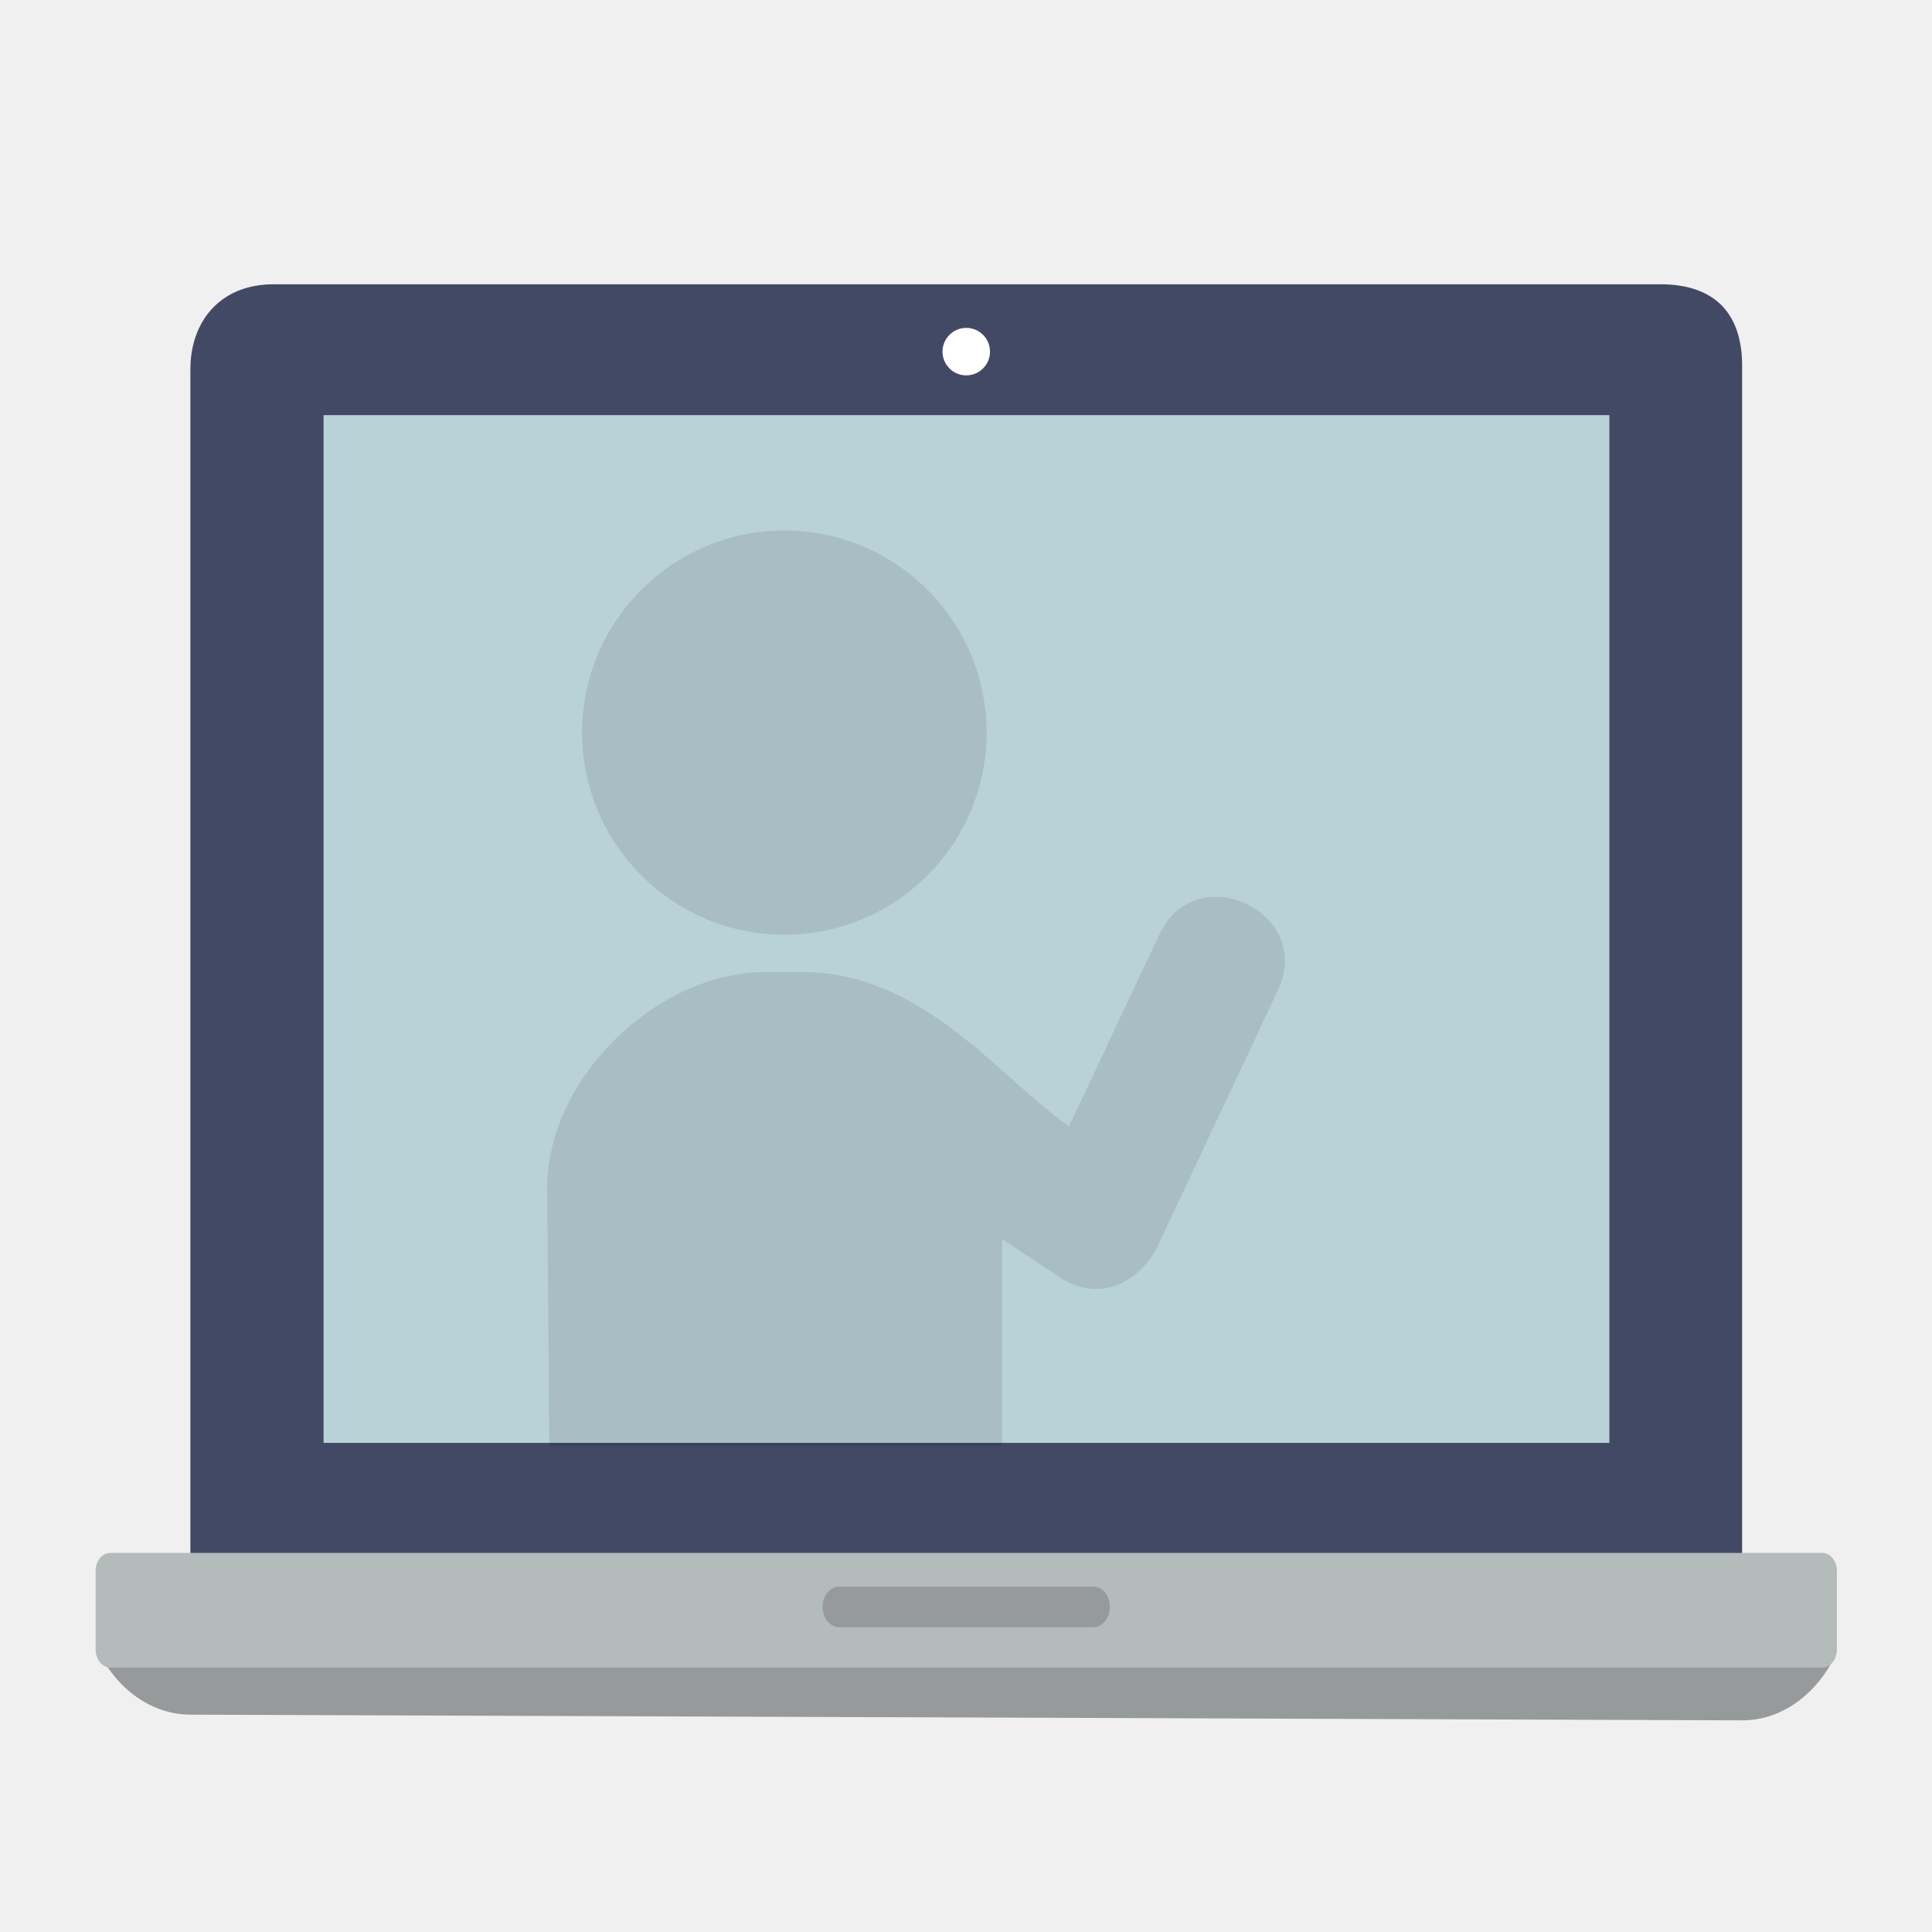
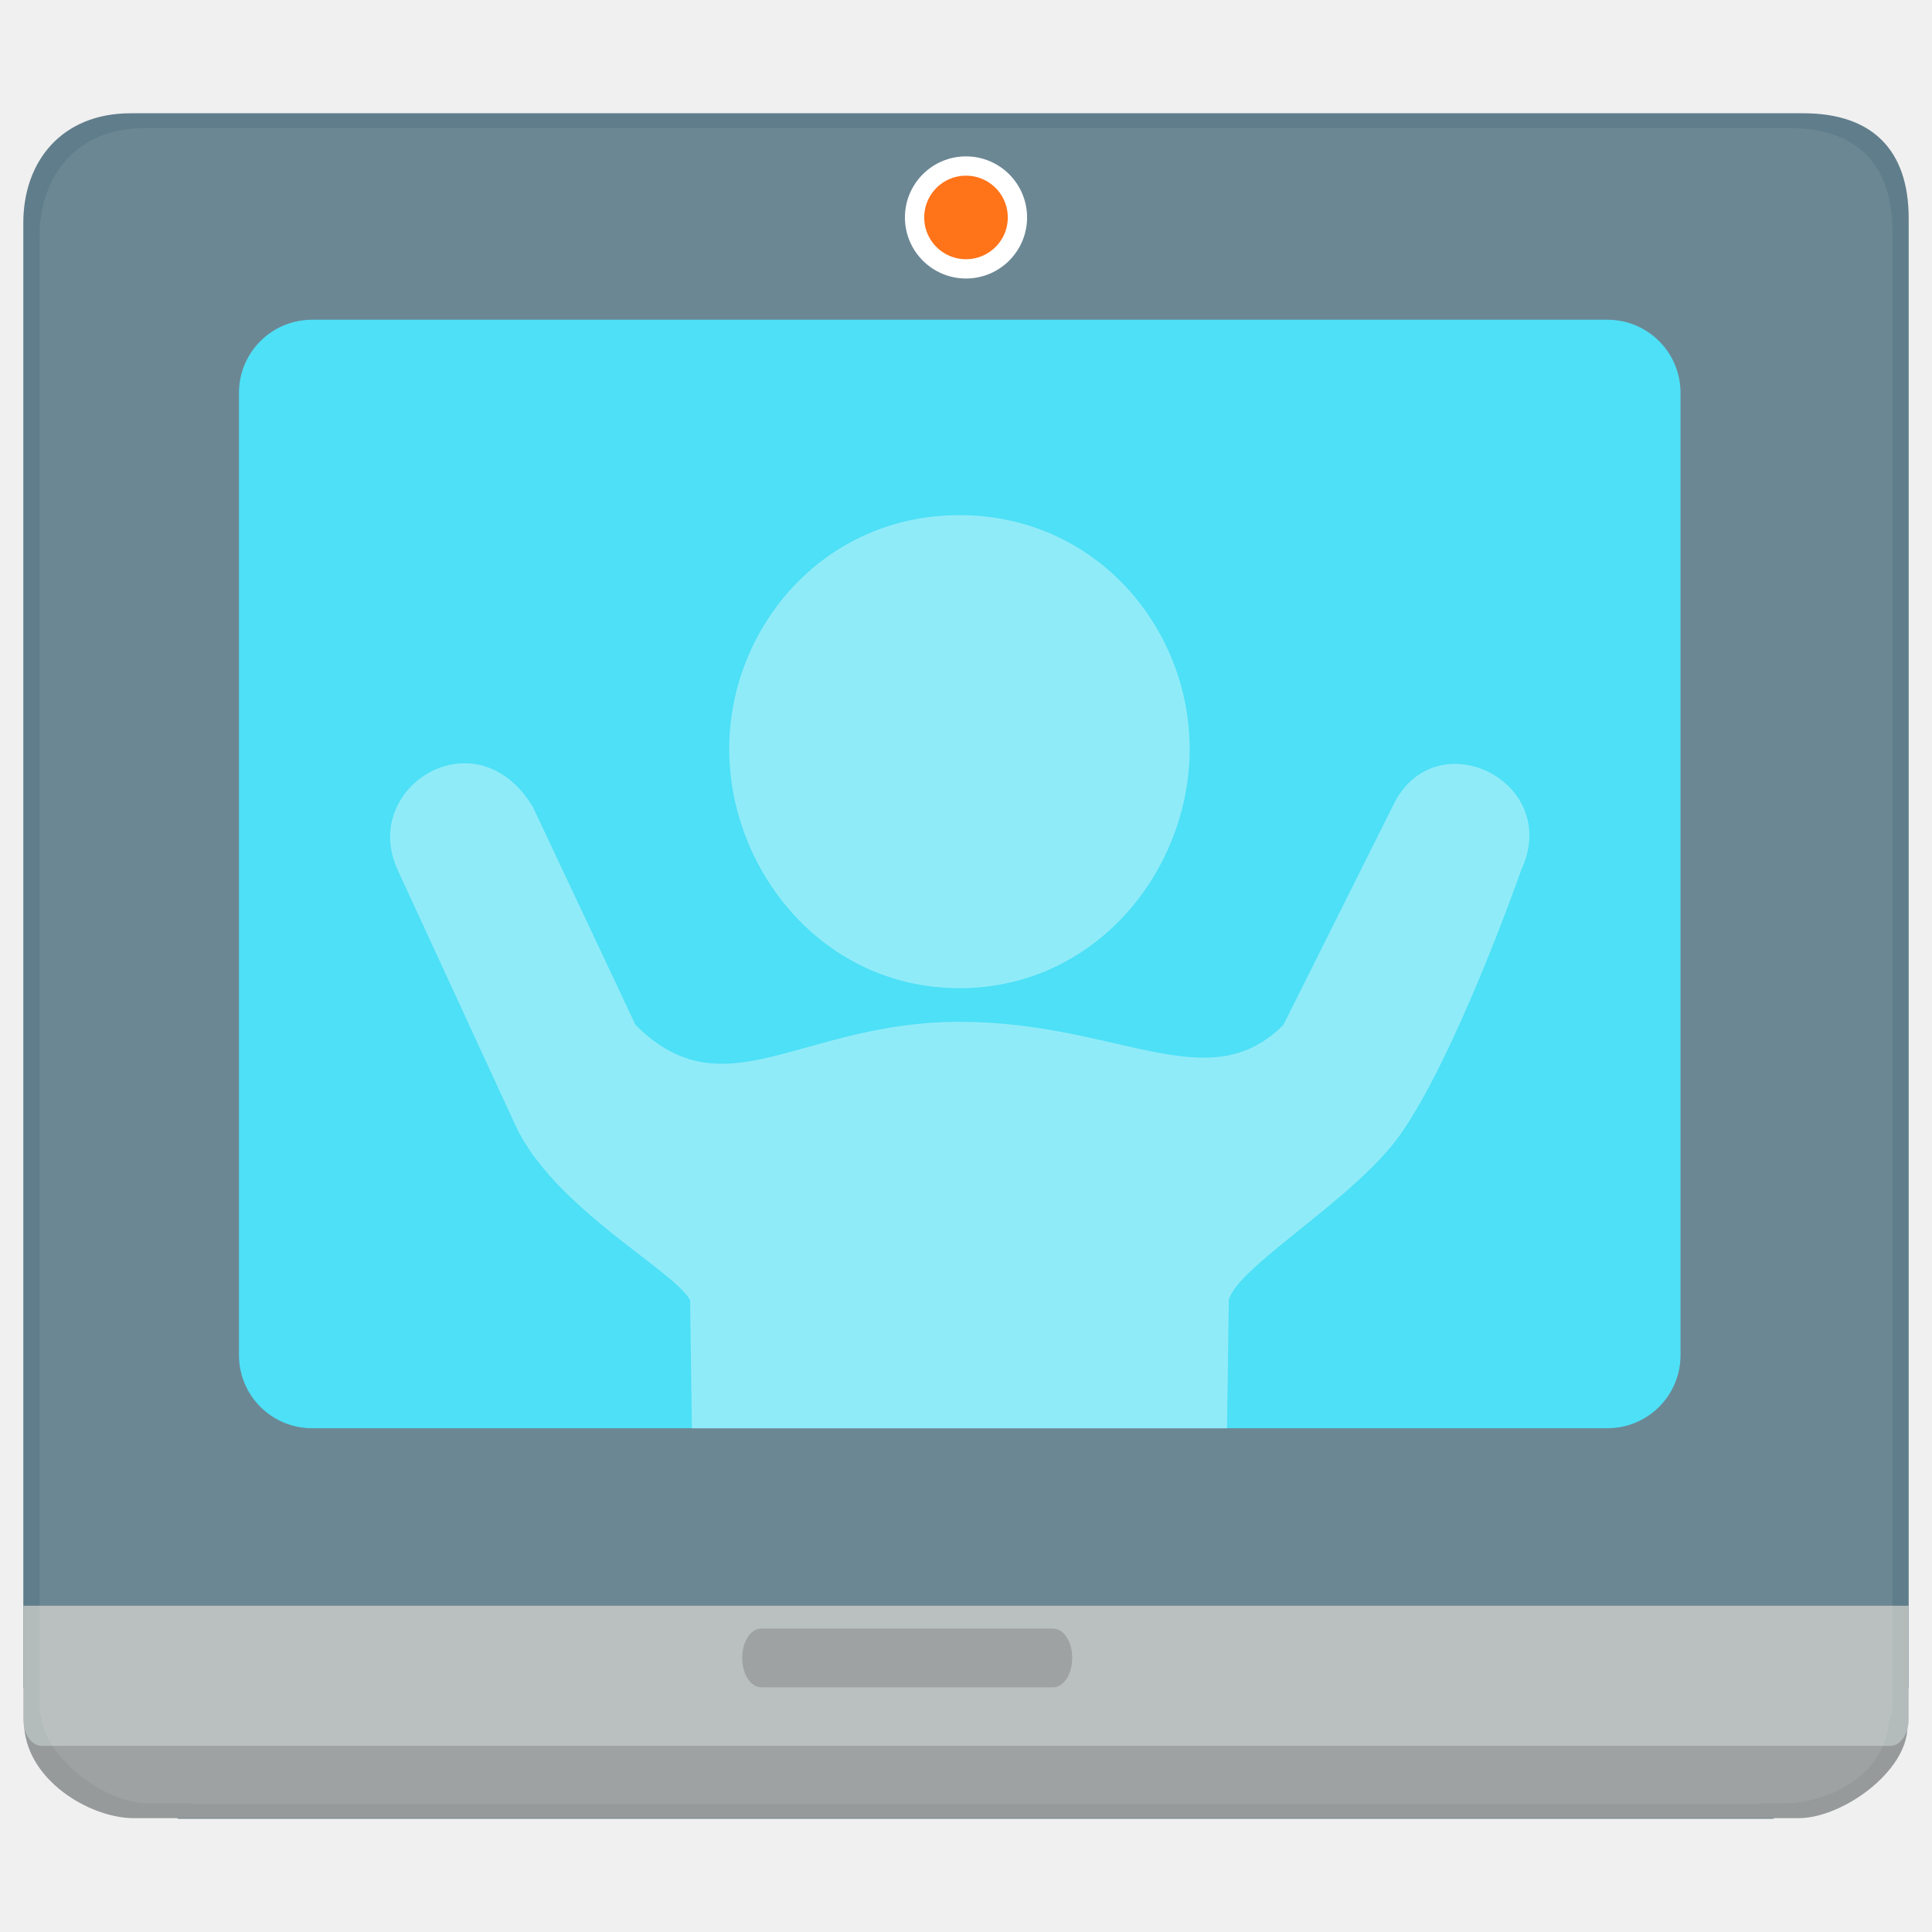
<svg xmlns="http://www.w3.org/2000/svg" width="1024" height="1024" viewBox="0 0 270.933 270.933" version="1.1" id="svg8">
  <defs id="defs2">
    <style id="style977" type="text/css">
   
    .fil0 {fill:black}
   
  </style>
  </defs>
-   <g id="layer1">
-     <path id="path99" style="fill:#424964;fill-opacity:1;fill-rule:nonzero;stroke:none;stroke-width:0.039" d="M 244.306,218.209 H 26.7 V 51.769 c 0,-6.611 4.107,-11.903 11.668,-11.903 H 232.849 c 7.564,0 11.457,4.044 11.457,11.41 V 218.209" />
-     <path id="path101" style="fill:#b9d2d8;fill-opacity:1;fill-rule:nonzero;stroke:none;stroke-width:0.035" d="M 225.689,202.34 H 45.375 V 58.215 H 225.689 V 202.34" />
-     <path id="path103" style="fill:#969a9a;fill-opacity:1;fill-rule:nonzero;stroke:none;stroke-width:0.039" d="M 244.287,241.254 26.678,240.453 c -5.296,-0.018 -10.202,-3.422 -12.947,-8.983 l 243.544,0.892 -3.4e-4,4.3e-4 c -2.77,5.541 -7.692,8.911 -12.988,8.892" />
-     <path id="path105" style="fill:#b4bbbb;fill-opacity:1;fill-rule:nonzero;stroke:none;stroke-width:0.039" d="M 255.543,233.851 H 15.463 c -1.132,0 -2.049,-1.126 -2.049,-2.516 v -11.05 c 0,-1.39 0.917,-2.516 2.049,-2.516 H 255.543 c 1.132,0 2.049,1.126 2.049,2.516 v 11.05 c 0,1.39 -0.917,2.516 -2.049,2.516" />
-     <path id="path107" style="fill:#969a9a;fill-opacity:1;fill-rule:nonzero;stroke:none;stroke-width:0.039" d="m 153.326,228.185 h -35.647 c -1.28,0 -2.317,-1.274 -2.317,-2.845 0,-1.571 1.037,-2.844 2.317,-2.844 h 35.647 c 1.28,0 2.317,1.274 2.317,2.844 0,1.571 -1.037,2.845 -2.317,2.845" />
-     <path class="fil0" d="m 110,74.388 c 15.65,0 28.358,12.708 28.358,28.338 0,15.678 -12.708,28.358 -28.358,28.358 -15.658,0 -28.367,-12.68 -28.367,-28.358 0,-15.63 12.708,-28.338 28.367,-28.338 z m 39.924,83.536 12.657,-26.882 c 5.083,-10.915 21.759,-3.199 16.647,7.791 l -16.958,36.081 c -2.764,5.223 -8.302,7.719 -13.625,4.235 l -8.111,-5.372 v 29.041 H 77.031 L 76.74,166.744 C 76.615,151.378 91.994,136.317 107.362,136.317 h 5.275 c 16.941,0 27.985,15.32 37.289,21.607 z" id="path981" style="clip-rule:evenodd;opacity:0.094;fill-rule:evenodd;stroke-width:0.286;image-rendering:optimizeQuality;shape-rendering:geometricPrecision;text-rendering:geometricPrecision" />
-     <path id="path49" style="fill:#ffffff;fill-opacity:1;fill-rule:nonzero;stroke:none;stroke-width:0.006" d="m 132.172,49.31 c 0,1.84 1.491,3.331 3.331,3.331 1.839,0 3.331,-1.491 3.331,-3.331 0,-1.839 -1.492,-3.33 -3.331,-3.33 -1.84,0 -3.331,1.491 -3.331,3.33" />
+   <g style="display:inline" id="layer1">
    <rect style="opacity:0;fill:#000000;fill-opacity:1;stroke-width:0.379" id="rect1036" width="270.933" height="270.933" x="0" y="0" ry="3.255" />
+     <path id="path99" style="fill:#607d8b;fill-opacity:1;fill-rule:nonzero;stroke:none;stroke-width:0.05" d="M 248.667,255.049 H 24.967 c 0,0 -20.888,-15.483 -21.697,-18.502 V 31.248 c 0,-8.534 5.301,-15.364 15.061,-15.364 H 252.875 c 9.764,0 14.789,5.219 14.789,14.728 V 236.672" />
+     <path id="path101" style="fill:#3fddf5;fill-opacity:1;fill-rule:nonzero;stroke:none;stroke-width:0.043" d="m 43.707,44.84 c -5.639,0.027 -10.196,4.606 -10.196,10.246 V 190.041 c 0,5.659 4.587,10.246 10.246,10.246 9.98,0 181.665,0 181.665,0 5.659,0 10.246,-4.587 10.246,-10.246 V 55.085 c 0,-5.659 -4.587,-10.246 -10.246,-10.246 H 43.756 c -0.016,-4e-5 -0.033,-4e-5 -0.049,0 z" />
+     <path id="path103" style="fill:#969a9a;fill-opacity:1;fill-rule:nonzero;stroke:none;stroke-width:0.05" d="M 252.215,254.966 H 18.671 c -6.085,-0.027 -15.314,-5.43 -15.314,-13.59 l 264.134,1.291 -3.8e-4,-0.564 c 0,6.354 -9.191,12.89 -15.276,12.863" />
+     <path id="path105" style="fill:#b4bbbb;fill-opacity:1;fill-rule:nonzero;stroke:none;stroke-width:0.05" d="M 265.148,244.826 H 5.785 c -1.301,0 -2.508,-1.631 -2.508,-3.643 V 225.18 H 267.655 v 16.002 c 0,2.012 -1.206,3.643 -2.507,3.643" />
+     <path id="path107" style="fill:#969a9a;fill-opacity:1;fill-rule:nonzero;stroke:none;stroke-width:0.05" d="m 147.7,236.62 h -40.958 c -1.47,0 -2.662,-1.844 -2.662,-4.12 0,-2.275 1.192,-4.119 2.662,-4.119 h 40.958 c 1.47,0 2.662,1.844 2.662,4.119 0,2.275 -1.192,4.12 -2.662,4.12" />
+     <path id="path49" style="fill:#ff6807;fill-opacity:1;fill-rule:nonzero;stroke:#fffffe;stroke-width:2.705;stroke-miterlimit:4;stroke-dasharray:none;stroke-opacity:1" d="m 128.255,30.492 c 0,3.983 3.227,7.212 7.212,7.212 3.982,0 7.212,-3.229 7.212,-7.212 0,-3.982 -3.23,-7.209 -7.212,-7.209 -3.984,0 -7.212,3.227 -7.212,7.209" />
+     <path id="path981-5" style="clip-rule:evenodd;opacity:0.38;fill:#fdfdfd;fill-opacity:1;fill-rule:evenodd;stroke-width:0.325;image-rendering:optimizeQuality;shape-rendering:geometricPrecision;text-rendering:geometricPrecision" d="m 102.264,105.024 c 0,17.006 13.139,33.554 32.284,33.554 19.145,-1.2e-4 32.284,-16.548 32.284,-33.554 0,-16.954 -13.139,-32.782 -32.284,-32.781 -19.145,1.24e-4 -32.284,15.828 -32.284,32.782 z m -46.499,16.968 16.497,35.775 c 5.328,11.555 22.031,20.228 24.514,24.529 l 0.251,18.006 h 2.774 69.496 2.774 l 0.251,-18.006 c 1.278,-4.768 17.591,-14.082 24.019,-23.157 7.871,-11.111 16.992,-37.147 16.992,-37.147 5.818,-12.506 -12.276,-21.288 -18.061,-8.866 l -15.288,30.593 c -10.6,10.6 -23.128,-0.426 -45.435,-0.426 -22.307,0 -32.91,12.951 -45.435,0.426 L 74.709,113.126 c -7.912,-13.046 -24.308,-2.766 -18.944,8.866 z" />
+     <path style="stroke-width:4.517" d="m 425.36,-16.317 h 27.103 v -27.103 h 27.103 v 27.103 h 27.103 a 13.552,13.552 0 0 1 13.552,13.552 V 4.01 H 411.809 v -6.776 a 13.552,13.552 0 0 1 13.552,-13.552 z" fill="#eae8e8" id="path23" />
+     <circle style="stroke-width:1.808" cx="143.254" cy="-143.953" r="35.264" fill="#ffcd02" id="circle25" />
+     <circle style="stroke-width:1.808" cx="143.254" cy="-143.953" r="13.563" fill="#666d7b" id="circle29" />
+     <circle style="stroke-width:1.808" cx="143.254" cy="-143.953" r="8.138" fill="#40495a" id="circle31" />
+     <circle style="stroke-width:1.808" cx="137.829" cy="-149.378" r="2.713" fill="#ffffff" id="circle33" />
+     <path style="stroke-width:1.808" d="m 126.978,-143.953 a 16.276,16.276 0 1 0 16.276,-16.276 16.276,16.276 0 0 0 -16.276,16.276 z m 2.713,0 a 13.563,13.563 0 1 1 13.563,13.563 13.563,13.563 0 0 1 -13.563,-13.563 z" fill="#eae8e8" id="path37" />
+     <path style="stroke-width:4.517" d="m 466.015,-36.644 a 87.95,87.95 0 0 0 13.552,-1.129 v 21.457 h -27.103 v -21.457 a 87.95,87.95 0 0 0 13.552,1.129 z" fill="#d7d4d4" id="path39" />
+     <g transform="matrix(4.631419,0,0,4.631419,454.7156,144.4734)" id="g93">
+       <path fill="#607d8b" d="M 38,42 H 10 C 7.8,42 6,40.2 6,38 V 10 C 6,7.8 7.8,6 10,6 h 28 c 2.2,0 4,1.8 4,4 v 28 c 0,2.2 -1.8,4 -4,4 z" id="path71" />
+       <g id="g75">
+         <circle fill="#455a64" cx="24" cy="24" r="12" id="circle73" />
+       </g>
+       <circle fill="#42a5f5" cx="24" cy="24" r="9" id="circle77" />
+       <path fill="#90caf9" d="m 28.8,21 c -1.2,-1.4 -3,-2.2 -4.8,-2.2 -1.8,0 -3.6,0.8 -4.8,2.2 -0.5,0.5 -0.4,1.3 0.1,1.8 0.5,0.5 1.3,0.4 1.8,-0.1 1.5,-1.7 4.3,-1.7 5.8,0 0.3,0.3 0.6,0.4 1,0.4 0.3,0 0.6,-0.1 0.9,-0.3 0.4,-0.4 0.5,-1.3 0,-1.8 z" id="path79" />
+     </g>
+   </g>
+   <g style="display:inline;opacity:1;mix-blend-mode:color-dodge" id="layer2">
+     <g id="g1019" style="opacity:0.075;fill:#ffffff;fill-opacity:1" transform="matrix(1.063364,0,0,1.063364,-4.885091,30.76498)">
+       <path d="m 23.739,-12.047 c -9.02,0 -13.918,6.312 -13.918,14.198 V 191.874 c 0.002,0.006 0.005,0.013 0.007,0.019 v 4.264 c 0,0.422 0.06,0.825 0.163,1.197 0.825,6.032 8.738,11.518 14.063,11.541 h 5.716 c 0.009,0.007 0.103,0.077 0.103,0.077 H 236.6 l 0.079,-0.077 h 3.199 c 5.457,0.024 13.309,-3.517 13.769,-10.698 0.308,-0.566 0.5,-1.272 0.5,-2.04 v -4.161 l 0.008,-0.008 V 1.563 c 0,-8.787 -4.644,-13.611 -13.667,-13.611 z" style="fill:#ffffff;fill-opacity:1;fill-rule:nonzero;stroke:none;stroke-width:0.046" id="path99-3" />
+     </g>
  </g>
</svg>
